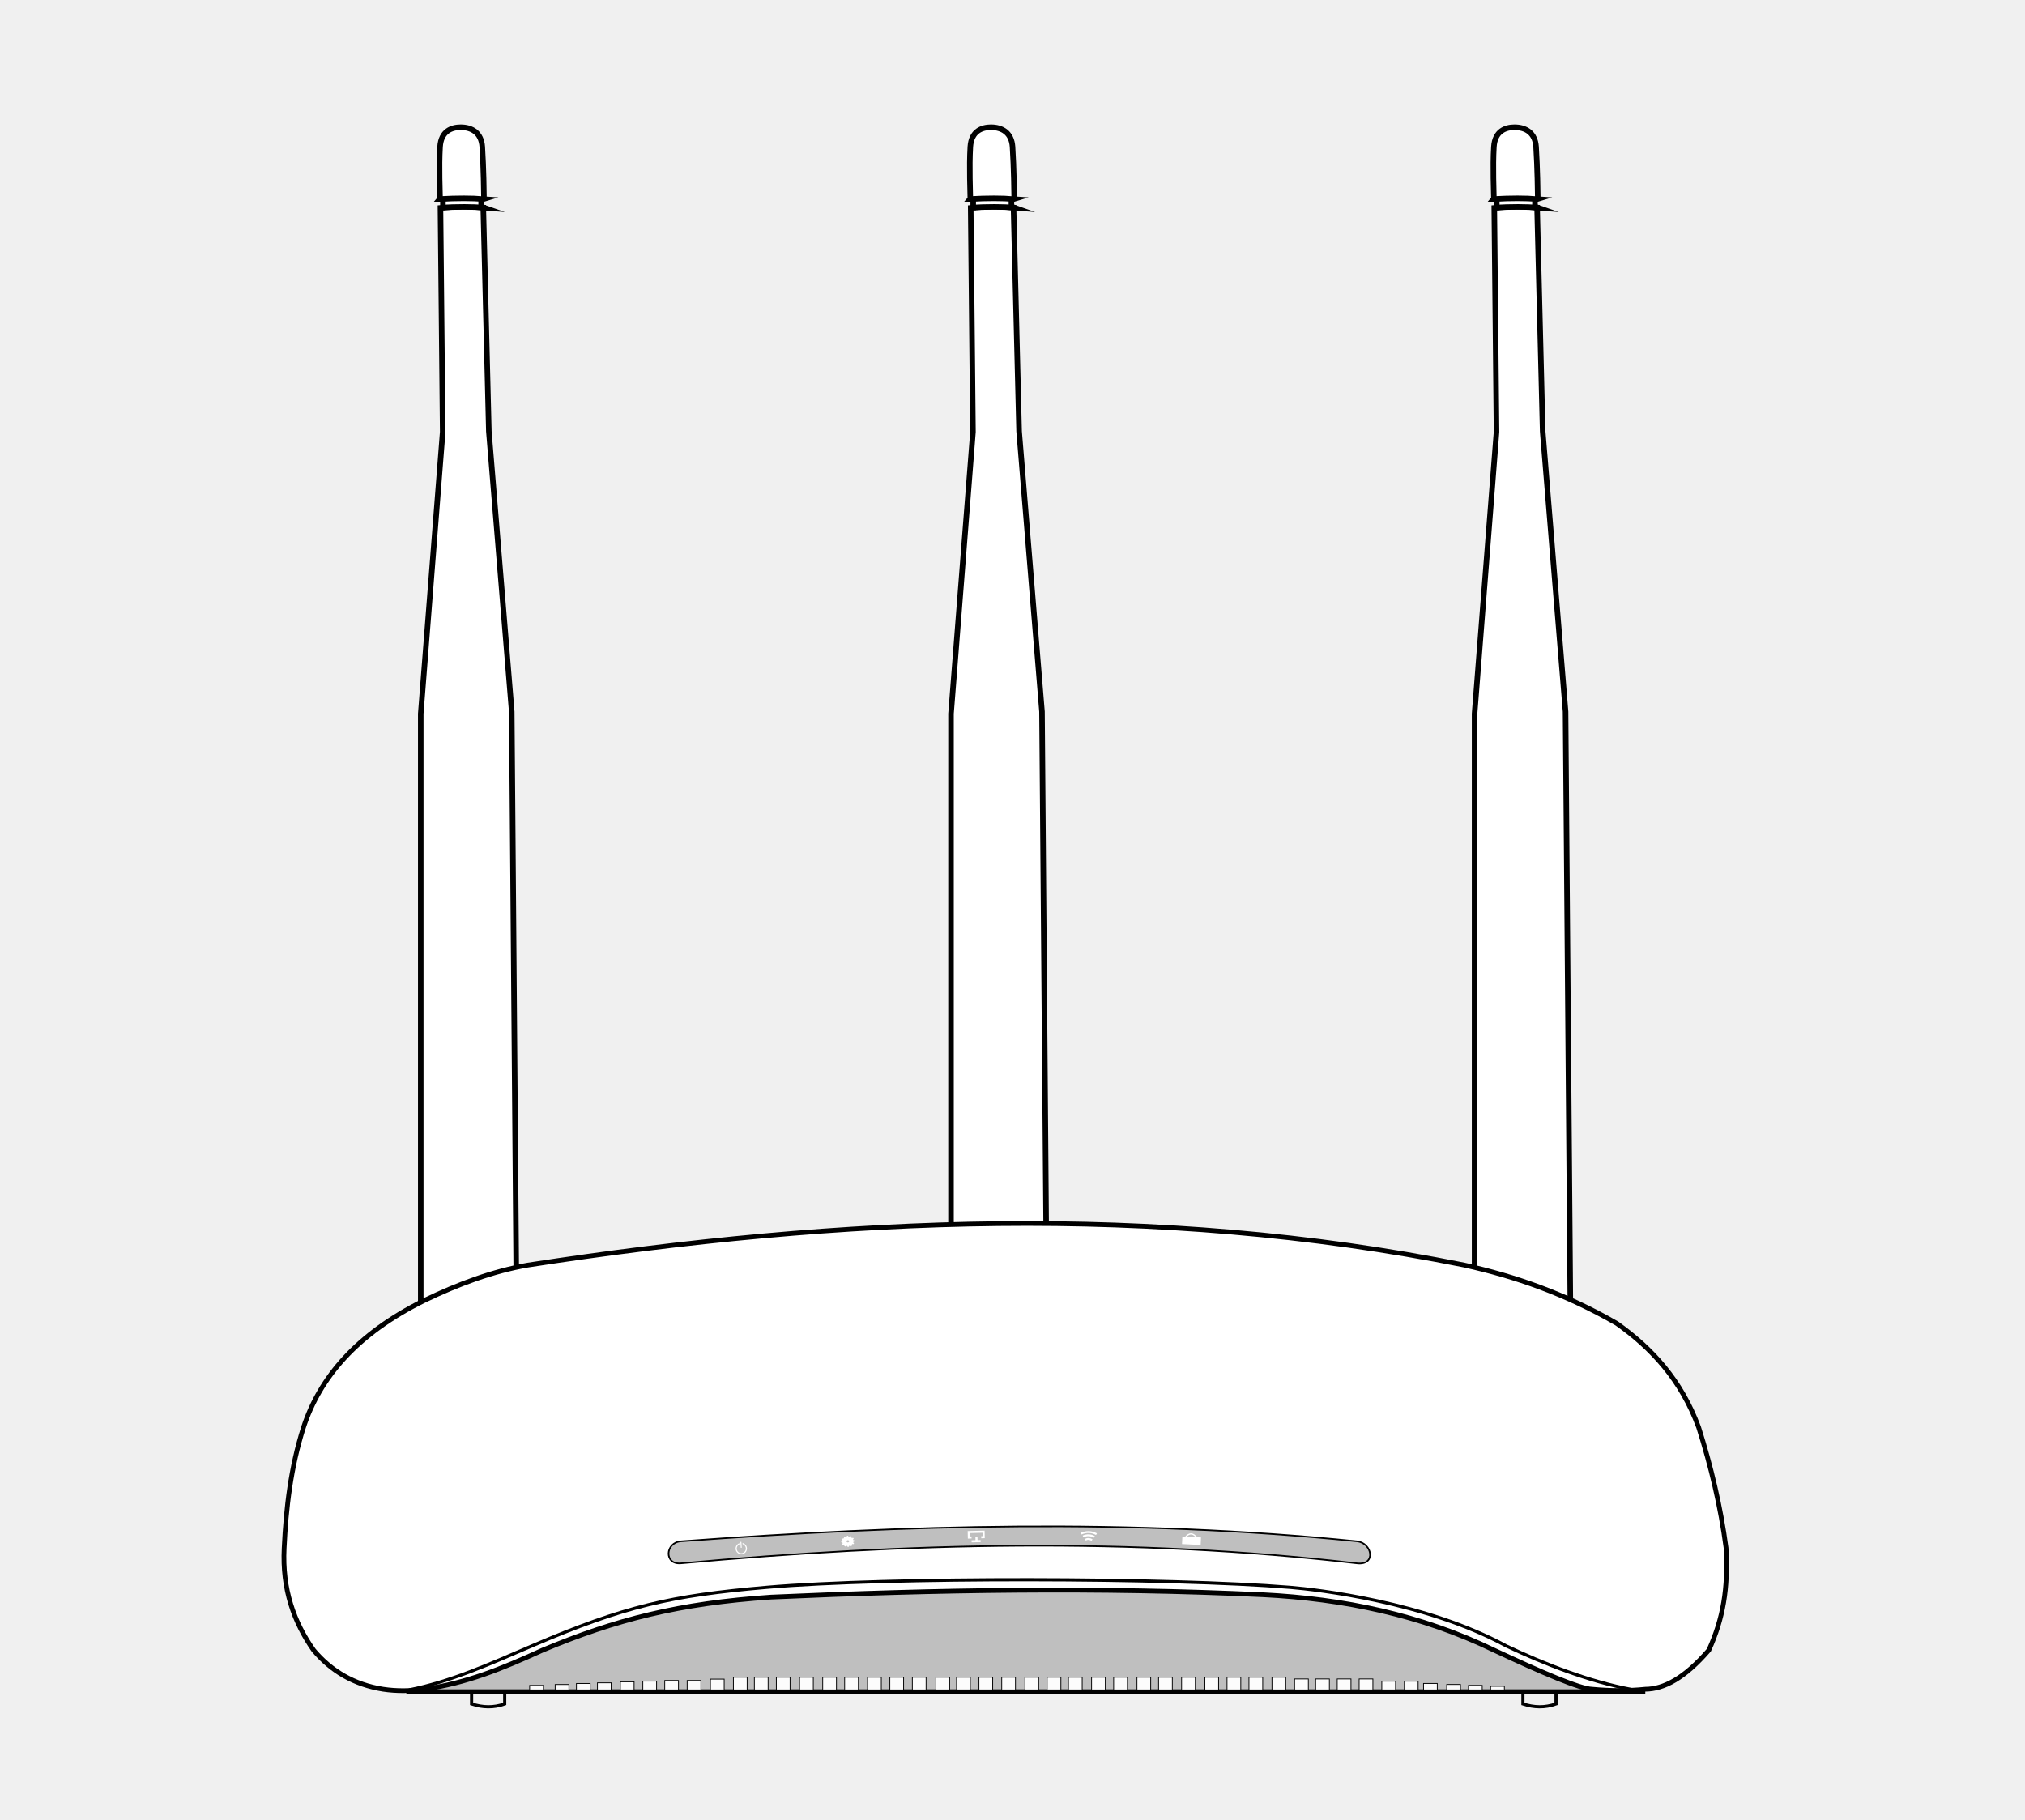
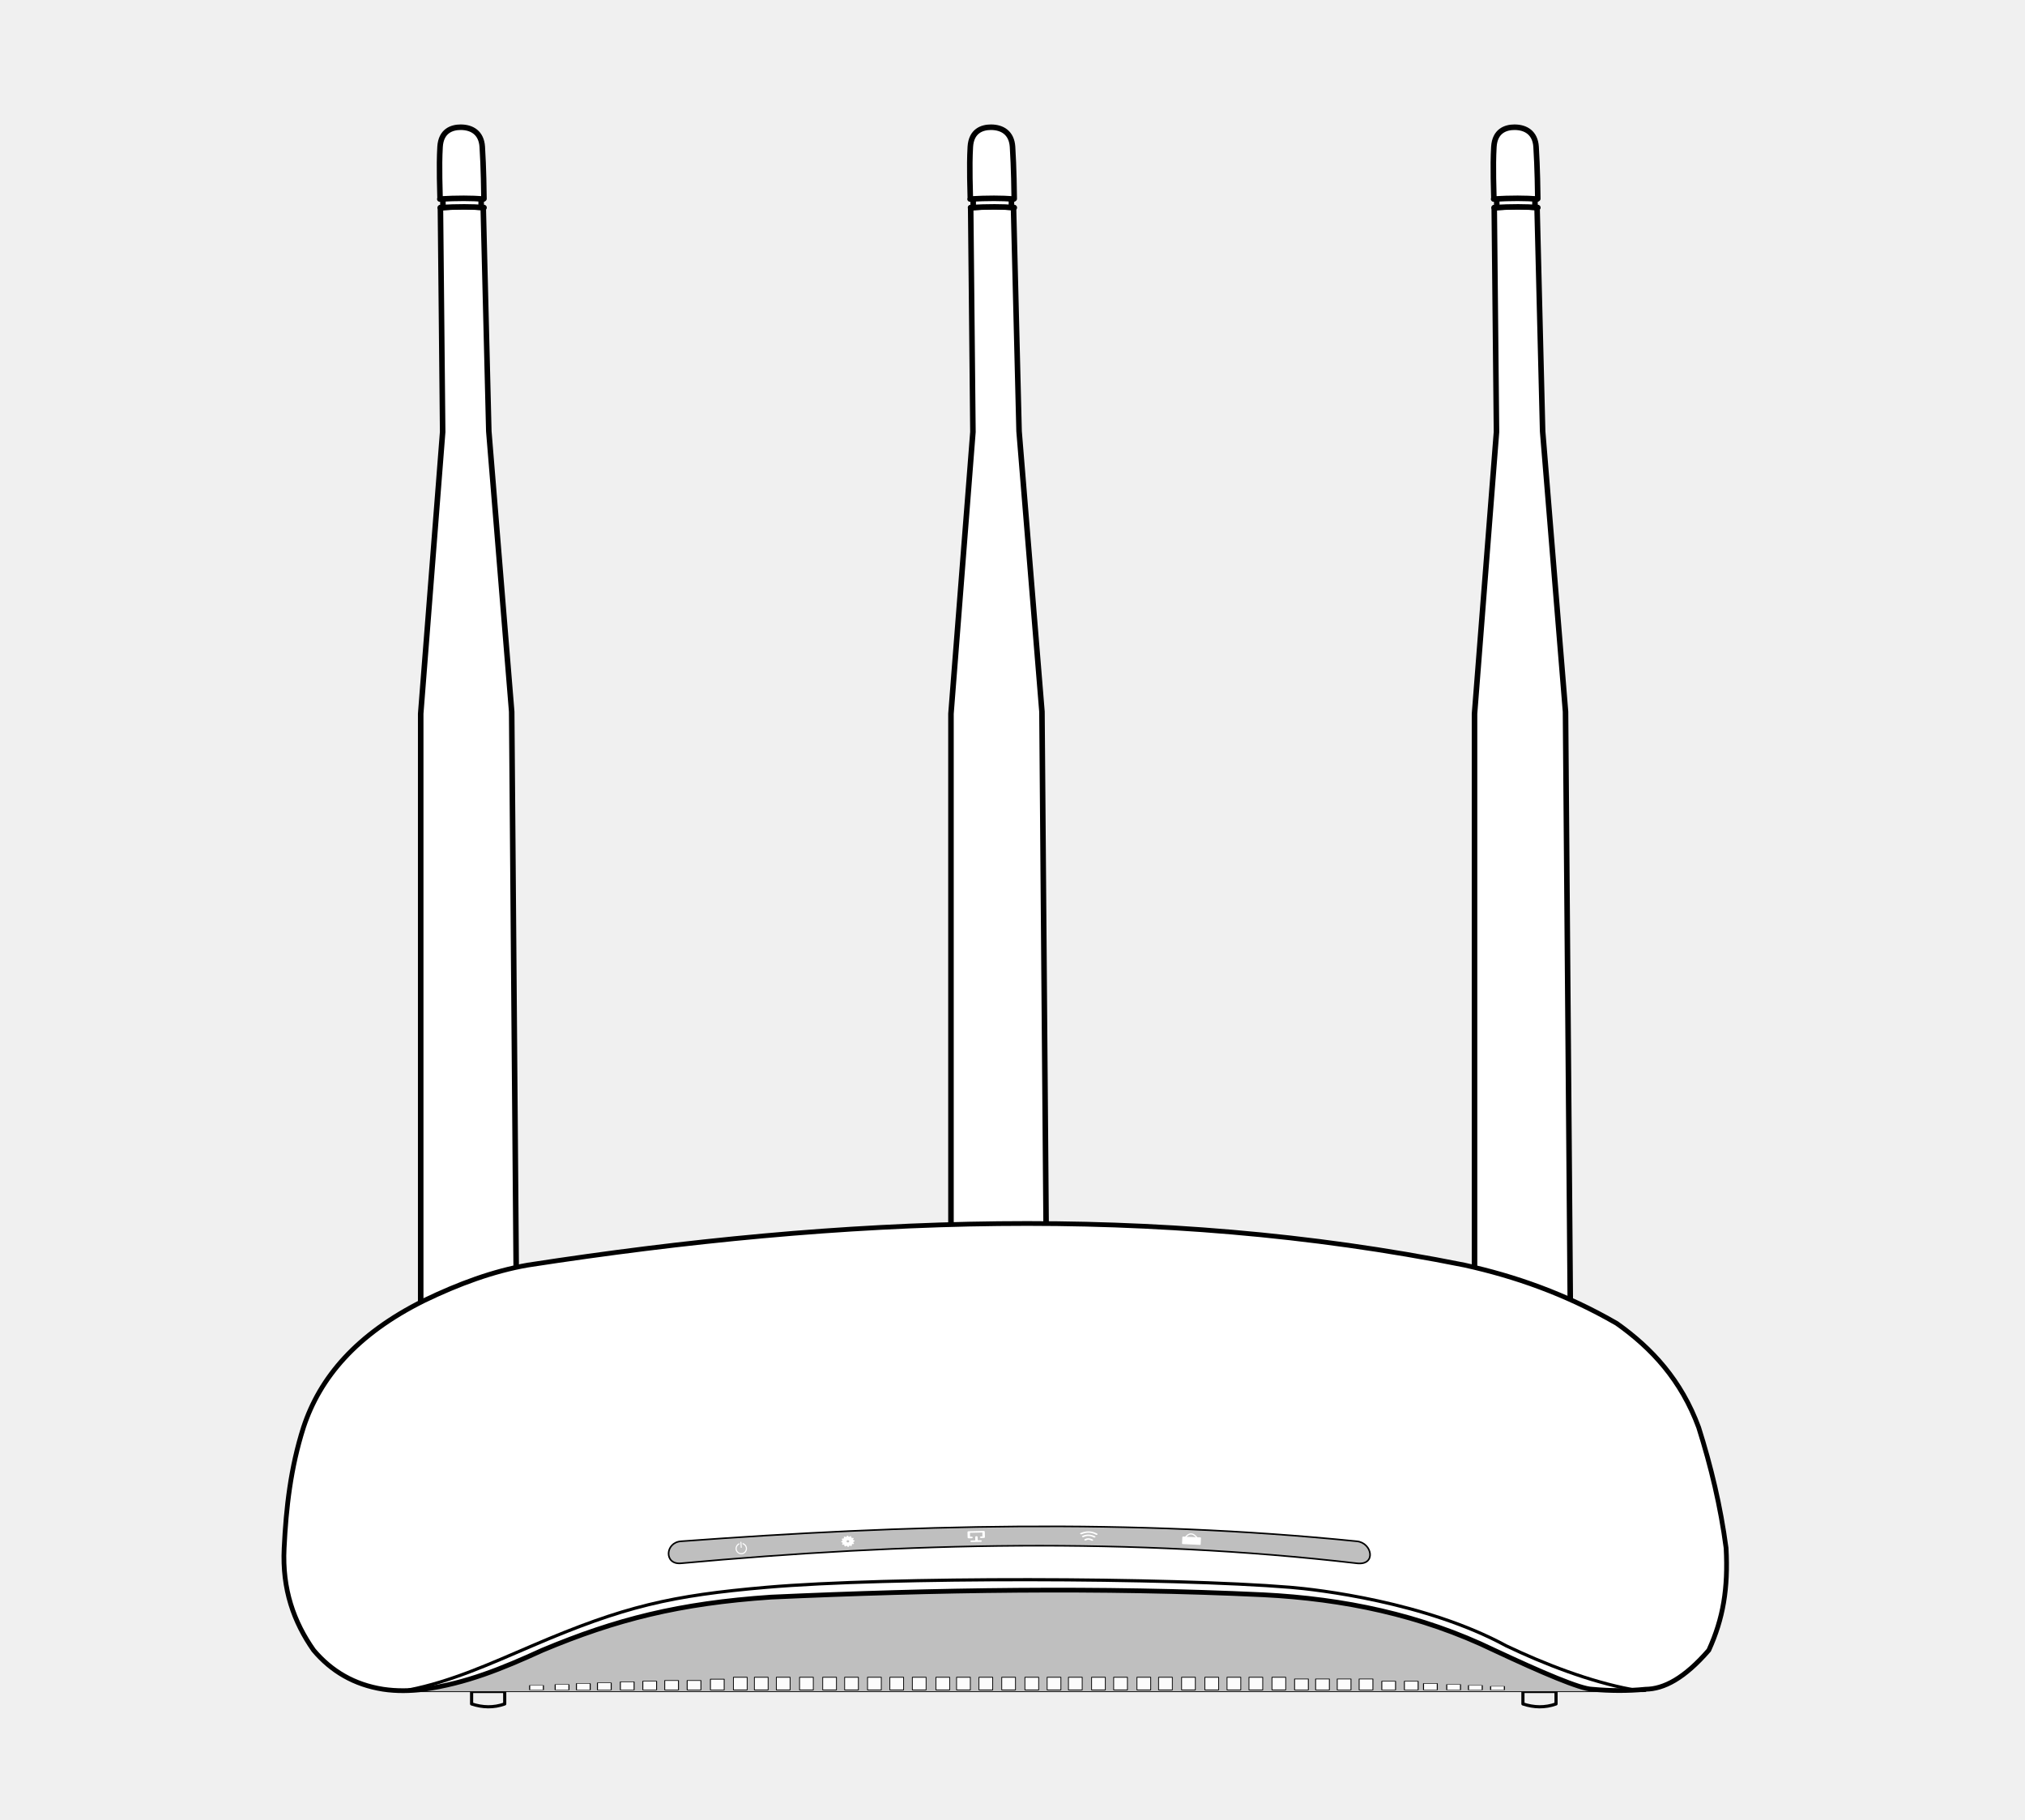
- <svg xmlns="http://www.w3.org/2000/svg" viewBox="0 0 1600 1437.5" height="1437.5" width="1600">
-   <path d="M381.85 163.975l4.405 176.797 18.079 221.568 4.264 526.794.096-.635c-.788.788-7.304 6.287-39.163 6.902-31.361.605-33.34-2.831-36.812-3.532l-.275.063V563.97l17.345-222.663-1.769-177.057c11.539-1.225 22.798-1.238 33.83-.275z" fill="#fff" fill-rule="evenodd" stroke="#000" stroke-width="4.375" stroke-miterlimit="10" />
-   <path d="M349.979 157.25v6.763l-2.088.024c13.816-.775 25.199-.725 34.564 0l-2.277-.8v-5.412l1.885-.575c-9.367-.725-20.75-.762-34.565 0l.212-.25c-.009-4.4-.957-25.162 0-41 .765-12.637 9.356-15.45 16.189-15.475 9.045-.037 16.445 4.425 17.157 15.475 1.035 16.038 1.325 37.25 1.347 41M800.822 163.975l4.404 176.797 18.079 221.568 4.264 526.794.096-.635c-.787.788-7.304 6.287-39.162 6.902-31.362.605-33.34-2.831-36.813-3.532l-.275.063V563.97l17.345-222.663-1.767-177.057c11.537-1.225 22.796-1.238 33.83-.275z" fill="#fff" fill-rule="evenodd" stroke="#000" stroke-width="4.375" stroke-miterlimit="10" />
-   <path d="M768.95 157.25v6.763l-2.088.024c13.817-.775 25.2-.725 34.564 0l-2.277-.8v-5.412l1.885-.575c-9.367-.725-20.749-.762-34.565 0l.212-.25c-.009-4.4-.957-25.162 0-41 .765-12.637 9.358-15.45 16.189-15.475 9.045-.037 16.445 4.425 17.158 15.475 1.035 16.038 1.325 37.25 1.346 41M1214.503 163.975l4.405 176.797 18.077 221.568 4.265 526.794.096-.635c-.788.788-7.303 6.287-39.162 6.902-31.361.605-33.34-2.831-36.814-3.532l-.275.063V563.97l17.345-222.663-1.767-177.057c11.538-1.225 22.796-1.238 33.83-.275z" fill="#fff" fill-rule="evenodd" stroke="#000" stroke-width="4.375" stroke-miterlimit="10" />
-   <path d="M1182.63 157.25v6.763l-2.087.024c13.817-.775 25.2-.725 34.565 0l-2.28-.8v-5.412l1.886-.575c-9.365-.725-20.748-.762-34.565 0l.214-.25c-.01-4.4-.96-25.162 0-41 .763-12.637 9.356-15.45 16.188-15.475 9.044-.037 16.444 4.425 17.157 15.475 1.034 16.038 1.324 37.25 1.346 41" fill="#fff" fill-rule="evenodd" stroke="#000" stroke-width="4.375" stroke-miterlimit="10" />
-   <path d="M1203.299 1336.507h26.161v9.85c-8.739 3.15-17.457 2.89-26.161 0v-9.85zM372.625 1336.507h26.16v9.85c-8.739 3.15-17.457 2.89-26.16 0v-9.85z" fill="none" stroke="#000" stroke-width="2.5" stroke-miterlimit="10" />
-   <path d="M322.947 1336.716h975.157v-85.062H322.947v85.062z" fill="#bfbfbf" fill-rule="evenodd" stroke="#000" stroke-width="3.75" stroke-miterlimit="10" />
-   <path d="M579.483 1335.287h10.863v-10.03h-10.863v10.03zM561.325 1335.287h10.863v-8.518h-10.863v8.518zM542.947 1335.287h10.864v-7.456h-10.864v7.456zM525.217 1335.287h10.864v-7.456h-10.864v7.456zM507.92 1335.287h10.863v-6.925H507.92v6.925zM490.154 1335.287h10.863v-6.394h-10.863v6.394zM472.053 1335.287h10.863v-5.597h-10.863v5.597zM455.451 1335.287h10.864v-5.066H455.45v5.066zM438.653 1335.287h10.863v-4.269h-10.863v4.269zM418.484 1335.287h10.863v-3.553h-10.863v3.553zM596.05 1335.287h10.863v-10.03H596.05v10.03zM613.402 1335.287h10.864v-10.03h-10.864v10.03zM631.748 1335.287h10.863v-10.03h-10.863v10.03zM650.045 1335.287h10.863v-10.03h-10.863v10.03zM667.369 1335.287h10.863v-10.03H667.37v10.03zM685.466 1335.287h10.864v-10.03h-10.864v10.03zM703.093 1335.287h10.863v-10.03h-10.863v10.03zM720.859 1335.287h10.863v-10.03H720.86v10.03zM739.477 1335.287h10.864v-10.03h-10.864v10.03zM755.805 1335.287h10.863v-10.03h-10.863v10.03zM773.487 1335.287h10.864v-10.03h-10.864v10.03zM791.492 1335.287h10.864v-10.03h-10.864v10.03zM809.813 1335.287h10.863v-10.03h-10.864v10.03zM827.373 1335.287h10.863v-10.03h-10.863v10.03zM844.205 1335.287h10.863v-10.03h-10.863v10.03zM862.482 1335.287h10.864v-10.03h-10.864v10.03zM879.926 1335.287h10.864v-10.03h-10.864v10.03zM898.339 1335.287h10.863v-10.03H898.34v10.03zM915.422 1335.287h10.864v-10.03h-10.864v10.03zM933.602 1335.287h10.864v-10.03h-10.864v10.03zM951.977 1335.287h10.864v-10.03h-10.864v10.03zM969.504 1335.287h10.863v-10.03h-10.863v10.03zM986.841 1335.287h10.864v-10.03H986.84v10.03zM1005.014 1335.287h10.863v-10.03h-10.863v10.03zM1022.887 1335.287h10.864v-8.658h-10.864v8.658zM1039.514 1335.287h10.863v-8.658h-10.863v8.658zM1056.579 1335.287h10.863v-8.658h-10.863v8.658zM1073.895 1335.287h10.863v-8.658h-10.863v8.658zM1091.793 1335.287h10.863v-6.88h-10.864v6.88zM1109.632 1335.287h10.864v-6.88h-10.864v6.88zM1124.76 1335.287h10.863v-5.092h-10.863v5.092zM1143.096 1335.287h10.864v-4.295h-10.864v4.295zM1160.275 1335.287h10.863v-3.58h-10.863v3.58zM1177.771 1335.287h10.864v-2.863h-10.864v2.863z" fill="#fcfcfc" fill-rule="evenodd" stroke="#000" stroke-width=".625" stroke-miterlimit="10" />
-   <path d="M417.08 999.597c248.549-38.32 495.734-48.97 739.984 0 39.733 8.78 79.778 22.633 120.411 46.132 27.613 19.56 50.9 44.705 64.675 82.136 9.737 30.781 17.325 62.414 21.675 95.336 1.687 31.978-2.263 55.61-13.65 80.698-19.213 22.2-35.538 30.747-50.075 30.853-14.038 1.43-28.063 1.301-42.075 0-9.543-.252-39.508-13.085-77.481-30.853-57.909-28.038-119.115-40.569-182.305-43.779-129.778-6.139-259.417-3.985-388.994 1.848-72.663 4.895-122.641 17.658-180.598 41.93-32.437 14.817-60.37 26.123-93.513 30.854-10.875 1.44-21.708 1.62-32.478 0-22.78-3.586-40.844-14.209-54.87-30.853-15.54-22.153-24.926-48.058-23.274-80.698 1.533-31.695 5.102-63.437 15.275-95.336 12.917-39.247 41.673-73.601 95.347-100.256 27.171-13.111 54.498-23.25 81.946-28.011z" fill="#fff" fill-rule="evenodd" stroke="#000" stroke-width="3.75" stroke-miterlimit="10" />
-   <path d="M1288.938 1334.915c-32.776-6.08-69.018-20.164-98.868-34.405-63.597-34.634-149.345-44.511-170.616-46.251-94.497-7.732-318.242-8.337-413.939 0-75.044 6.537-111.95 14.763-185.23 46.251-33.324 14.32-64.44 28.384-97.155 34.783" fill="none" stroke="#000" stroke-width="2.5" stroke-miterlimit="10" />
-   <path d="M538.051 1235.254c-13.516 1.236-12.592-16.466 0-17.396 177.959-13.142 356.031-18.115 534.093 0 12.152 1.236 15.493 19.2 0 17.396-178.015-20.716-356.218-16.27-534.093 0z" fill="#bfbfbf" fill-rule="evenodd" stroke="#000" stroke-miterlimit="10" stroke-width="1.25" />
-   <path d="M857.559 1216.67c1.807-1.081 3.571-.792 5.314.189M855.741 1214.017c3.064-1.366 6.049-1.215 8.963.32M854.26 1211.793c4.01-1.692 8.04-1.76 12.095.43" fill="none" stroke="#fff" stroke-width="1.467" stroke-miterlimit="10" />
-   <path d="M767.644 1214.84l-2.117.053-.106-4.324 11.719-.288.106 4.324-1.959.048" fill="none" stroke="#fff" stroke-width="1.635" stroke-miterlimit="10" />
-   <path d="M767.682 1217.846l7.133-.175-3.22.08-.08-3.271" fill="none" stroke="#fff" stroke-width="1.635" stroke-miterlimit="10" />
-   <path d="M948.455 1215.263l-13.796-.66-.239 4.978 13.798.66.237-4.978z" fill="#fff" fill-rule="evenodd" stroke="#fff" stroke-width=".938" stroke-miterlimit="10" />
-   <path d="M936.603 1214.696c3.057-3.778 6.143-3.51 9.257.443" fill="none" stroke="#fff" stroke-width=".938" stroke-miterlimit="10" />
-   <path d="M670.146 1213.456a6.303 6.303 0 0 0-1.028.067l-.11.69a5.152 5.152 0 0 0-.944.276l-.574-.489a5.642 5.642 0 0 0-.862.488l.313.636c-.247.19-.468.401-.662.631l-.795-.178a4.324 4.324 0 0 0-.466.78l.655.41c-.104.267-.173.54-.204.818l-.804.181c-.016.289.003.578.055.862l.821.076c.068.271.171.534.309.784l-.597.492c.158.253.347.491.562.713l.766-.28c.222.203.469.385.739.54l-.23.672c.29.15.597.274.919.373l.506-.56c.315.082.641.133.971.153l.199.67c.344.005.689-.017 1.029-.067l.11-.69c.325-.063.641-.155.944-.276l.573.488c.305-.138.595-.302.863-.487l-.314-.636c.248-.19.47-.402.663-.632l.795.178c.185-.246.34-.508.466-.779l-.655-.411c.104-.266.172-.54.204-.818l.805-.181a3.681 3.681 0 0 0-.057-.861l-.821-.076a3.306 3.306 0 0 0-.307-.784l.596-.493a4.336 4.336 0 0 0-.563-.712l-.766.279a4.234 4.234 0 0 0-.739-.54l.23-.672a5.542 5.542 0 0 0-.918-.372l-.507.558a5.124 5.124 0 0 0-.971-.152l-.199-.669zm-.287 3.524c.578-.037 1.075.325 1.106.81.031.485-.413.909-.993.946-.578.038-1.074-.325-1.106-.81-.031-.485.414-.908.993-.946z" fill="#fff" fill-rule="evenodd" />
-   <path d="M585.403 1219.537a4.08 4.08 0 0 1 4.347 3.79 4.08 4.08 0 0 1-3.79 4.348 4.079 4.079 0 0 1-.558-8.138z" fill="#bfbfbf" fill-rule="evenodd" stroke="#fff" stroke-width=".875" stroke-miterlimit="10" />
-   <path d="M586.186 1218.206a.413.413 0 0 0-.44-.382l-.822.056a.412.412 0 0 0-.383.439l.325 4.747a.414.414 0 0 0 .44.384l.823-.056a.413.413 0 0 0 .382-.44l-.325-4.748z" fill="#fff" fill-rule="evenodd" stroke="#bfbfbf" stroke-width=".875" stroke-miterlimit="10" />
+ <svg xmlns="http://www.w3.org/2000/svg" clip-rule="evenodd" fill-rule="evenodd" stroke-linecap="round" stroke-linejoin="round" stroke-miterlimit="1.414" version="1.1" viewBox="0 0 1280 1150">
+   <g transform="matrix(.8011 0 0 .8011 111.49 33.878)">
+     <g id="Antenne Links">
+       <g transform="translate(-774.38 -3.156)">
+         <path d="m1016.5 124.62 4.4 176.55 18.05 221.26 4.26 526.08 0.1-0.64c-0.79 0.79-7.3 6.28-39.11 6.9-31.319 0.6-33.295-2.83-36.764-3.53l-0.275 0.06v-527.24l17.322-222.36-1.766-176.81c11.523-1.232 22.763-1.242 33.783-0.278z" fill="#fff" stroke="#000" stroke-width="4.37px" />
+       </g>
+       <g transform="translate(-774.38 -3.156)">
+         <path d="m984.7 117.91v6.75l-2.085 0.02c13.798-0.774 25.162-0.727 34.512 0l-2.27-0.796v-5.405l1.88-0.569c-9.35-0.726-20.717-0.773-34.515 0l0.213-0.253c-0.01-4.398-0.957-25.125 0-40.949 0.763-12.612 9.343-15.423 16.166-15.449 9.036-0.034 16.426 4.42 17.136 15.449 1.03 16.016 1.32 37.206 1.34 40.949" fill="#fff" stroke="#000" stroke-width="4.37px" />
+       </g>
+     </g>
+   </g>
+   <g transform="matrix(.8011 0 0 .8011 446.67 33.878)">
+     <g id="Antenne Mitte">
+       <g transform="translate(-774.38 -3.156)">
+         <path d="m1016.5 124.62 4.4 176.55 18.05 221.26 4.26 526.08 0.1-0.64c-0.79 0.79-7.3 6.28-39.11 6.9-31.319 0.6-33.295-2.83-36.764-3.53l-0.275 0.06v-527.24l17.322-222.36-1.766-176.81c11.523-1.232 22.763-1.242 33.783-0.278z" fill="#fff" stroke="#000" stroke-width="4.37px" />
+       </g>
+       <g transform="translate(-774.38 -3.156)">
+         <path d="m984.7 117.91v6.75l-2.085 0.02c13.798-0.774 25.162-0.727 34.512 0l-2.27-0.796v-5.405l1.88-0.569c-9.35-0.726-20.717-0.773-34.515 0l0.213-0.253c-0.01-4.398-0.957-25.125 0-40.949 0.763-12.612 9.343-15.423 16.166-15.449 9.036-0.034 16.426 4.42 17.136 15.449 1.03 16.016 1.32 37.206 1.34 40.949" fill="#fff" stroke="#000" stroke-width="4.37px" />
+       </g>
+     </g>
+   </g>
+   <g transform="matrix(.8011 0 0 .8011 777.61 33.878)">
+     <g id="Antenne Rechts">
+       <g transform="translate(-774.38 -3.156)">
+         <path d="m1016.5 124.62 4.4 176.55 18.05 221.26 4.26 526.08 0.1-0.64c-0.79 0.79-7.3 6.28-39.11 6.9-31.319 0.6-33.295-2.83-36.764-3.53l-0.275 0.06v-527.24l17.322-222.36-1.766-176.81c11.523-1.232 22.763-1.242 33.783-0.278z" fill="#fff" stroke="#000" stroke-width="4.37px" />
+       </g>
+       <g transform="translate(-774.38 -3.156)">
+         <path d="m984.7 117.91v6.75l-2.085 0.02c13.798-0.774 25.162-0.727 34.512 0l-2.27-0.796v-5.405l1.88-0.569c-9.35-0.726-20.717-0.773-34.515 0l0.213-0.253c-0.01-4.398-0.957-25.125 0-40.949 0.763-12.612 9.343-15.423 16.166-15.449 9.036-0.034 16.426 4.42 17.136 15.449 1.03 16.016 1.32 37.206 1.34 40.949" fill="#fff" stroke="#000" stroke-width="4.37px" />
+       </g>
+     </g>
+   </g>
+   <g id="front">
+     <g id="Füsse">
+       <path d="m962.64 1069.2h20.929v7.89c-6.991 2.52-13.966 2.31-20.929 0v-7.89z" fill="none" stroke="#000" stroke-width="2px" />
+       <g transform="translate(-664.54)">
+         <path d="m962.64 1069.2h20.929v7.89c-6.991 2.52-13.966 2.31-20.929 0v-7.89z" fill="none" stroke="#000" stroke-width="2px" />
+       </g>
+     </g>
+     <g transform="matrix(8.707 0 0 1 -1991.2 0)">
+       <rect x="258.36" y="1001.3" width="89.597" height="68.05" fill="#bfbfbf" stroke="#000" stroke-width=".48px" />
+     </g>
+     <g id="Luftlöcher" transform="translate(0 -.86129)">
+       <rect x="463.59" y="1061.1" width="8.691" height="8.024" fill="#fcfcfc" stroke="#000" stroke-width=".5px" />
+       <g transform="matrix(1 0 0 .84921 -14.526 161.21)">
+         <rect x="463.59" y="1061.1" width="8.691" height="8.024" fill="#fcfcfc" stroke="#000" stroke-width=".54px" />
+       </g>
+       <g transform="matrix(1 0 0 .7433 -29.228 274.43)">
+         <rect x="463.59" y="1061.1" width="8.691" height="8.024" fill="#fcfcfc" stroke="#000" stroke-width=".57px" />
+       </g>
+       <g transform="matrix(1 0 0 .7433 -43.412 274.43)">
+         <rect x="463.59" y="1061.1" width="8.691" height="8.024" fill="#fcfcfc" stroke="#000" stroke-width=".57px" />
+       </g>
+       <g transform="matrix(1 0 0 .69035 -57.25 331.04)">
+         <rect x="463.59" y="1061.1" width="8.691" height="8.024" fill="#fcfcfc" stroke="#000" stroke-width=".58px" />
+       </g>
+       <g transform="matrix(1 0 0 .6374 -71.463 387.66)">
+         <rect x="463.59" y="1061.1" width="8.691" height="8.024" fill="#fcfcfc" stroke="#000" stroke-width=".6px" />
+       </g>
+       <g transform="matrix(1 0 0 .55797 -85.944 472.57)">
+         <rect x="463.59" y="1061.1" width="8.691" height="8.024" fill="#fcfcfc" stroke="#000" stroke-width=".62px" />
+       </g>
+       <g transform="matrix(1 0 0 .50502 -99.225 529.18)">
+         <rect x="463.59" y="1061.1" width="8.691" height="8.024" fill="#fcfcfc" stroke="#000" stroke-width=".63px" />
+       </g>
+       <g transform="matrix(1 0 0 .42559 -112.66 614.1)">
+         <rect x="463.59" y="1061.1" width="8.691" height="8.024" fill="#fcfcfc" stroke="#000" stroke-width=".65px" />
+       </g>
+       <g transform="matrix(1 0 0 .35422 -128.8 690.39)">
+         <rect x="463.59" y="1061.1" width="8.691" height="8.024" fill="#fcfcfc" stroke="#000" stroke-width=".67px" />
+       </g>
+       <g transform="translate(13.254)">
+         <rect x="463.59" y="1061.1" width="8.691" height="8.024" fill="#fcfcfc" stroke="#000" stroke-width=".5px" />
+       </g>
+       <g transform="translate(27.136)">
+         <rect x="463.59" y="1061.1" width="8.691" height="8.024" fill="#fcfcfc" stroke="#000" stroke-width=".5px" />
+       </g>
+       <g transform="translate(41.812)">
+         <rect x="463.59" y="1061.1" width="8.691" height="8.024" fill="#fcfcfc" stroke="#000" stroke-width=".5px" />
+       </g>
+       <g transform="translate(56.45)">
+         <rect x="463.59" y="1061.1" width="8.691" height="8.024" fill="#fcfcfc" stroke="#000" stroke-width=".5px" />
+       </g>
+       <g transform="translate(70.309)">
+         <rect x="463.59" y="1061.1" width="8.691" height="8.024" fill="#fcfcfc" stroke="#000" stroke-width=".5px" />
+       </g>
+       <g transform="translate(84.787)">
+         <rect x="463.59" y="1061.1" width="8.691" height="8.024" fill="#fcfcfc" stroke="#000" stroke-width=".5px" />
+       </g>
+       <g transform="translate(98.888)">
+         <rect x="463.59" y="1061.1" width="8.691" height="8.024" fill="#fcfcfc" stroke="#000" stroke-width=".5px" />
+       </g>
+       <g transform="translate(113.1)">
+         <rect x="463.59" y="1061.1" width="8.691" height="8.024" fill="#fcfcfc" stroke="#000" stroke-width=".5px" />
+       </g>
+       <g transform="translate(128)">
+         <rect x="463.59" y="1061.1" width="8.691" height="8.024" fill="#fcfcfc" stroke="#000" stroke-width=".5px" />
+       </g>
+       <g transform="translate(141.06)">
+         <rect x="463.59" y="1061.1" width="8.691" height="8.024" fill="#fcfcfc" stroke="#000" stroke-width=".5px" />
+       </g>
+       <g transform="translate(155.2)">
+         <rect x="463.59" y="1061.1" width="8.691" height="8.024" fill="#fcfcfc" stroke="#000" stroke-width=".5px" />
+       </g>
+       <g transform="translate(169.61)">
+         <rect x="463.59" y="1061.1" width="8.691" height="8.024" fill="#fcfcfc" stroke="#000" stroke-width=".5px" />
+       </g>
+       <g transform="translate(184.26)">
+         <rect x="463.59" y="1061.1" width="8.691" height="8.024" fill="#fcfcfc" stroke="#000" stroke-width=".5px" />
+       </g>
+       <g transform="translate(198.31)">
+         <rect x="463.59" y="1061.1" width="8.691" height="8.024" fill="#fcfcfc" stroke="#000" stroke-width=".5px" />
+       </g>
+       <g transform="translate(211.78)">
+         <rect x="463.59" y="1061.1" width="8.691" height="8.024" fill="#fcfcfc" stroke="#000" stroke-width=".5px" />
+       </g>
+       <g transform="translate(226.4)">
+         <rect x="463.59" y="1061.1" width="8.691" height="8.024" fill="#fcfcfc" stroke="#000" stroke-width=".5px" />
+       </g>
+       <g transform="translate(240.36)">
+         <rect x="463.59" y="1061.1" width="8.691" height="8.024" fill="#fcfcfc" stroke="#000" stroke-width=".5px" />
+       </g>
+       <g transform="translate(255.08)">
+         <rect x="463.59" y="1061.1" width="8.691" height="8.024" fill="#fcfcfc" stroke="#000" stroke-width=".5px" />
+       </g>
+       <g transform="translate(268.75)">
+         <rect x="463.59" y="1061.1" width="8.691" height="8.024" fill="#fcfcfc" stroke="#000" stroke-width=".5px" />
+       </g>
+       <g transform="translate(283.3)">
+         <rect x="463.59" y="1061.1" width="8.691" height="8.024" fill="#fcfcfc" stroke="#000" stroke-width=".5px" />
+       </g>
+       <g transform="translate(298)">
+         <rect x="463.59" y="1061.1" width="8.691" height="8.024" fill="#fcfcfc" stroke="#000" stroke-width=".5px" />
+       </g>
+       <g transform="translate(312.02)">
+         <rect x="463.59" y="1061.1" width="8.691" height="8.024" fill="#fcfcfc" stroke="#000" stroke-width=".5px" />
+       </g>
+       <g transform="translate(325.89)">
+         <rect x="463.59" y="1061.1" width="8.691" height="8.024" fill="#fcfcfc" stroke="#000" stroke-width=".5px" />
+       </g>
+       <g transform="translate(340.42)">
+         <rect x="463.59" y="1061.1" width="8.691" height="8.024" fill="#fcfcfc" stroke="#000" stroke-width=".5px" />
+       </g>
+       <g transform="matrix(1 0 0 .86317 354.72 146.28)">
+         <rect x="463.59" y="1061.1" width="8.691" height="8.024" fill="#fcfcfc" stroke="#000" stroke-width=".54px" />
+       </g>
+       <g transform="matrix(1 0 0 .86317 368.02 146.28)">
+         <rect x="463.59" y="1061.1" width="8.691" height="8.024" fill="#fcfcfc" stroke="#000" stroke-width=".54px" />
+       </g>
+       <g transform="matrix(1 0 0 .86317 381.68 146.28)">
+         <rect x="463.59" y="1061.1" width="8.691" height="8.024" fill="#fcfcfc" stroke="#000" stroke-width=".54px" />
+       </g>
+       <g transform="matrix(1 0 0 .86317 395.53 146.28)">
+         <rect x="463.59" y="1061.1" width="8.691" height="8.024" fill="#fcfcfc" stroke="#000" stroke-width=".54px" />
+       </g>
+       <g transform="matrix(1 0 0 .6859 409.85 335.8)">
+         <rect x="463.59" y="1061.1" width="8.691" height="8.024" fill="#fcfcfc" stroke="#000" stroke-width=".58px" />
+       </g>
+       <g transform="matrix(1 0 0 .6859 424.12 335.8)">
+         <rect x="463.59" y="1061.1" width="8.691" height="8.024" fill="#fcfcfc" stroke="#000" stroke-width=".58px" />
+       </g>
+       <g transform="matrix(1 0 0 .5076 436.22 526.42)">
+         <rect x="463.59" y="1061.1" width="8.691" height="8.024" fill="#fcfcfc" stroke="#000" stroke-width=".63px" />
+       </g>
+       <g transform="matrix(1 0 0 .42817 450.89 611.34)">
+         <rect x="463.59" y="1061.1" width="8.691" height="8.024" fill="#fcfcfc" stroke="#000" stroke-width=".65px" />
+       </g>
+       <g transform="matrix(1 0 0 .35681 464.63 687.63)">
+         <rect x="463.59" y="1061.1" width="8.691" height="8.024" fill="#fcfcfc" stroke="#000" stroke-width=".67px" />
+       </g>
+       <g transform="matrix(1 0 0 .28545 478.63 763.92)">
+         <rect x="463.59" y="1061.1" width="8.691" height="8.024" fill="#fcfcfc" stroke="#000" stroke-width=".68px" />
+       </g>
+     </g>
+   </g>
+   <g id="Rumpf" stroke="#000">
+     <path id="rumpf" d="m333.66 799.68c198.84-30.657 396.59-39.177 591.99 0 31.787 7.024 63.823 18.106 96.329 36.905 22.09 15.648 40.72 35.764 51.74 65.709 7.79 24.625 13.86 49.931 17.34 76.269 1.35 25.579-1.8 44.489-10.92 64.559-15.37 17.76-28.43 24.6-40.06 24.68-11.23 1.15-22.45 1.04-33.65 0-7.644-0.2-31.616-10.47-61.995-24.68-46.327-22.43-95.292-32.46-145.84-35.02-103.82-4.91-207.53-3.19-311.2 1.47-58.13 3.92-98.113 14.13-144.48 33.55-25.95 11.85-48.297 20.9-74.811 24.68-8.7 1.15-17.366 1.3-25.982 0-18.224-2.87-32.675-11.37-43.896-24.68-12.432-17.72-19.941-38.45-18.619-64.559 1.226-25.356 4.081-50.75 12.22-76.269 10.333-31.398 33.338-58.881 76.277-80.205 21.737-10.489 43.599-18.6 65.557-22.409z" fill="#fff" stroke-linecap="butt" stroke-width="3px" />
+     <path d="m1031.2 1067.9c-26.22-4.86-55.214-16.13-79.094-27.52-50.878-27.71-119.48-35.61-136.49-37-75.597-6.188-254.59-6.672-331.15 0-60.035 5.23-89.56 11.81-148.18 37-26.659 11.45-51.552 22.71-77.724 27.83" fill="none" stroke-width="2px" />
+   </g>
+   <g id="Anzeige" transform="translate(32.809 35.761)">
+     <g transform="translate(-32.809 -35.761)">
+       <path d="m430.44 988.2c-10.813 0.989-10.074-13.173 0-13.917 142.37-10.513 284.82-14.492 427.27 0 9.722 0.989 12.395 15.36 0 13.917-142.41-16.573-284.97-13.016-427.27 0z" fill="#bfbfbf" stroke="#000" stroke-width="1px" />
+     </g>
+     <g transform="matrix(.46542 .016566 -.01065 .29921 416.07 629.08)" fill="none" stroke="#fff" stroke-width="3px">
+       <path d="m532.5 1001.6c3.037-3.06 6.083-2.457 9.134 0" />
+       <path d="m529.22 994.65c5.176-3.942 10.31-3.82 15.405 0" />
+       <path d="m526.54 988.85c6.781-4.897 13.694-5.464 20.791 0" />
+     </g>
+     <g transform="matrix(.51672 -.012659 .008224 .33569 249.46 609.67)" fill="none" stroke="#fff" stroke-width="3px">
+       <path d="m626.35 996.05h-3.276v-10.303h18.143v10.303h-3.033" />
+       <path d="m626.3 1003.2h11.042-4.985v-7.799" />
+     </g>
+     <g id="Lock" transform="matrix(.89426 .042742 -.042742 .89426 38.553 15.107)">
+       <g transform="translate(0 96.259)">
+         <rect x="803.72" y="895.02" width="12.343" height="4.453" fill="#fff" stroke="#fff" stroke-width=".84px" />
+       </g>
+       <g transform="translate(0 96.259)">
+         <path d="m805.46 895.02c2.567-3.503 5.334-3.396 8.282 0" fill="none" stroke="#fff" stroke-width=".84px" />
+       </g>
+     </g>
+     <g transform="matrix(.9979 -.064725 .054141 .83472 -413.03 138.36)">
+       <path d="m862.86 1021.3c-0.274-0.02-0.55-0.02-0.825 0l-0.124 0.66c-0.262 0.04-0.519 0.1-0.767 0.2l-0.433-0.5c-0.251 0.11-0.49 0.25-0.714 0.41l0.218 0.63c-0.207 0.16-0.396 0.35-0.561 0.56l-0.626-0.22c-0.161 0.22-0.299 0.46-0.413 0.72l0.502 0.43c-0.096 0.24-0.165 0.5-0.205 0.76l-0.652 0.13c-0.027 0.27-0.027 0.55 0 0.82l0.652 0.13c0.04 0.26 0.109 0.52 0.205 0.77l-0.502 0.43c0.114 0.25 0.252 0.49 0.413 0.71l0.626-0.22c0.165 0.21 0.354 0.4 0.561 0.57l-0.218 0.62c0.224 0.16 0.463 0.3 0.714 0.41l0.433-0.5c0.248 0.1 0.505 0.17 0.767 0.21l0.124 0.65c0.275 0.03 0.551 0.03 0.825 0l0.124-0.65c0.263-0.04 0.52-0.11 0.767-0.21l0.433 0.5c0.251-0.11 0.491-0.25 0.715-0.41l-0.219-0.62c0.208-0.17 0.396-0.36 0.562-0.57l0.626 0.22c0.161-0.22 0.299-0.46 0.412-0.71l-0.502-0.43c0.097-0.25 0.166-0.51 0.206-0.77l0.651-0.13c0.027-0.27 0.027-0.55 0-0.82l-0.651-0.13c-0.04-0.26-0.109-0.52-0.206-0.76l0.502-0.43c-0.113-0.26-0.251-0.5-0.412-0.72l-0.626 0.22c-0.166-0.21-0.354-0.4-0.562-0.56l0.219-0.63c-0.224-0.16-0.464-0.3-0.715-0.41l-0.433 0.5c-0.247-0.1-0.504-0.16-0.767-0.2l-0.124-0.66zm-0.412 3.35c0.464 0 0.841 0.38 0.841 0.84 0 0.47-0.377 0.84-0.841 0.84-0.465 0-0.842-0.37-0.842-0.84 0-0.46 0.377-0.84 0.842-0.84z" fill="#fff" />
+     </g>
+     <g id="power" transform="matrix(.99766 -.068388 .068388 .99766 -95.717 -2.1246)">
+       <g transform="matrix(.74223 0 0 .74223 119.22 252.8)">
+         <circle cx="466.64" cy="978.91" r="4.395" fill="#bfbfbf" stroke="#fff" stroke-width=".94px" />
+       </g>
+       <g transform="translate(-.14312 -.27)">
+         <path d="m466.41 975.37c0-0.182-0.148-0.33-0.33-0.33h-0.659c-0.182 0-0.33 0.148-0.33 0.33v3.807c0 0.182 0.148 0.329 0.33 0.329h0.659c0.182 0 0.33-0.147 0.33-0.329v-3.807z" fill="#fff" stroke="#bfbfbf" stroke-width=".7px" />
+       </g>
+     </g>
+   </g>
</svg>
